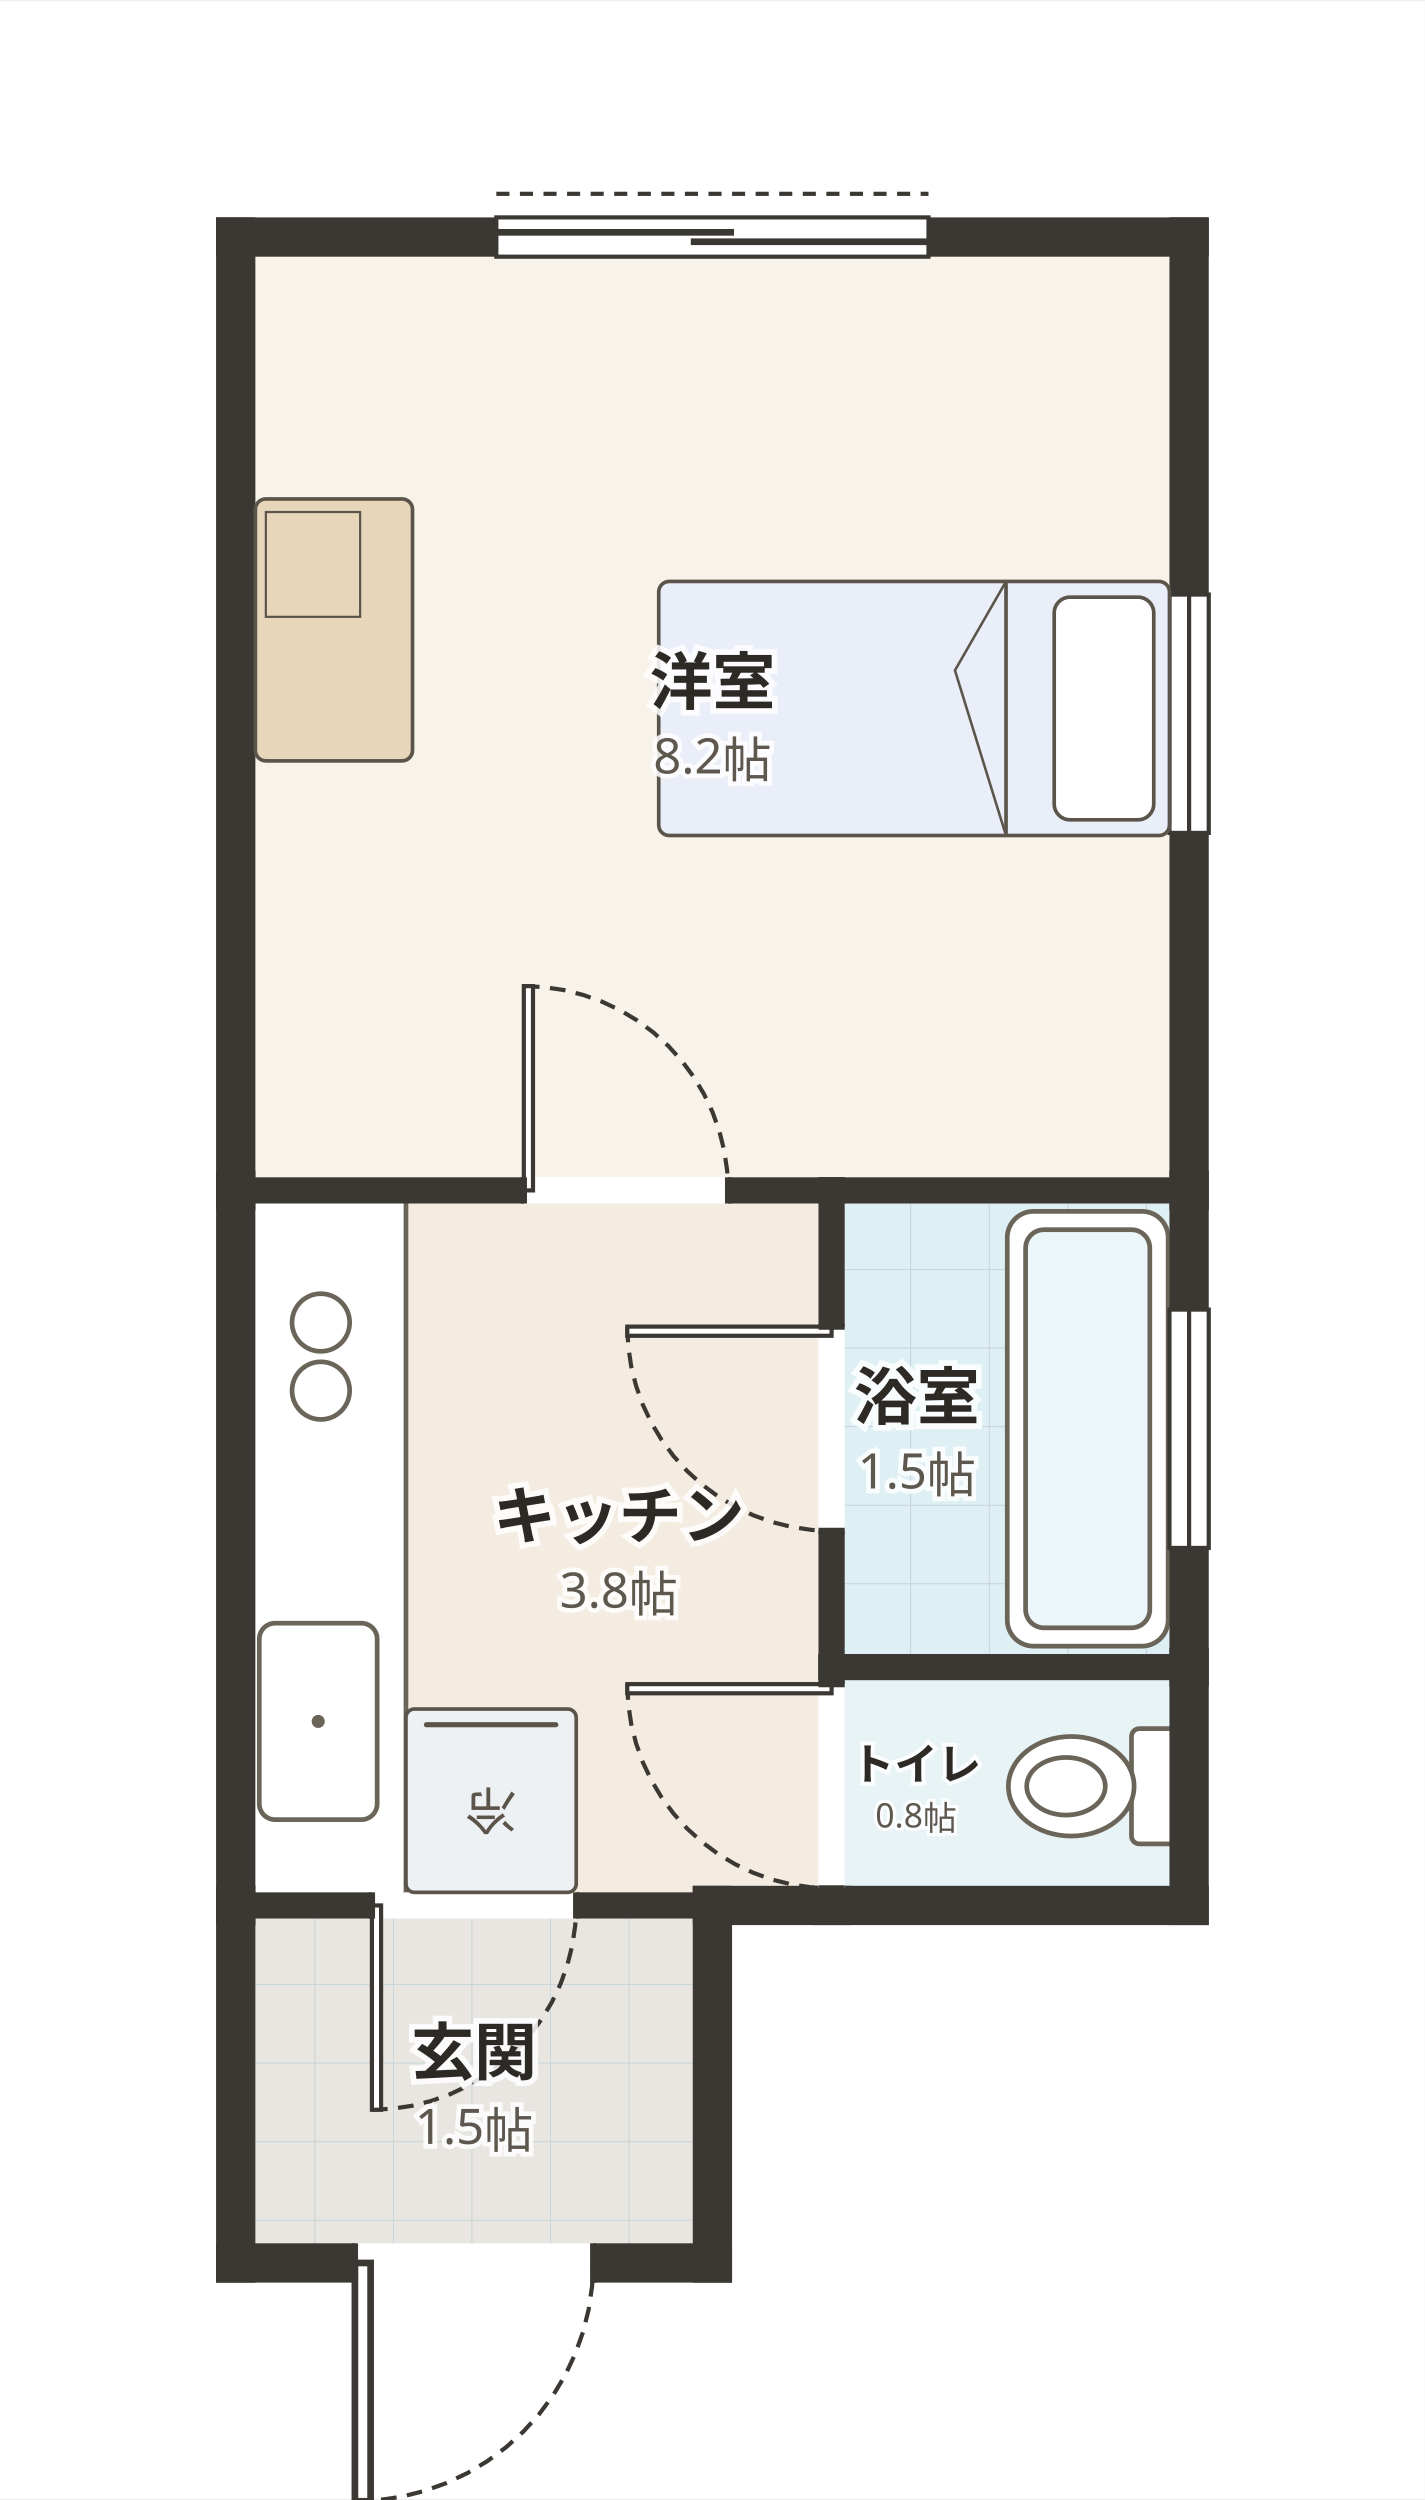
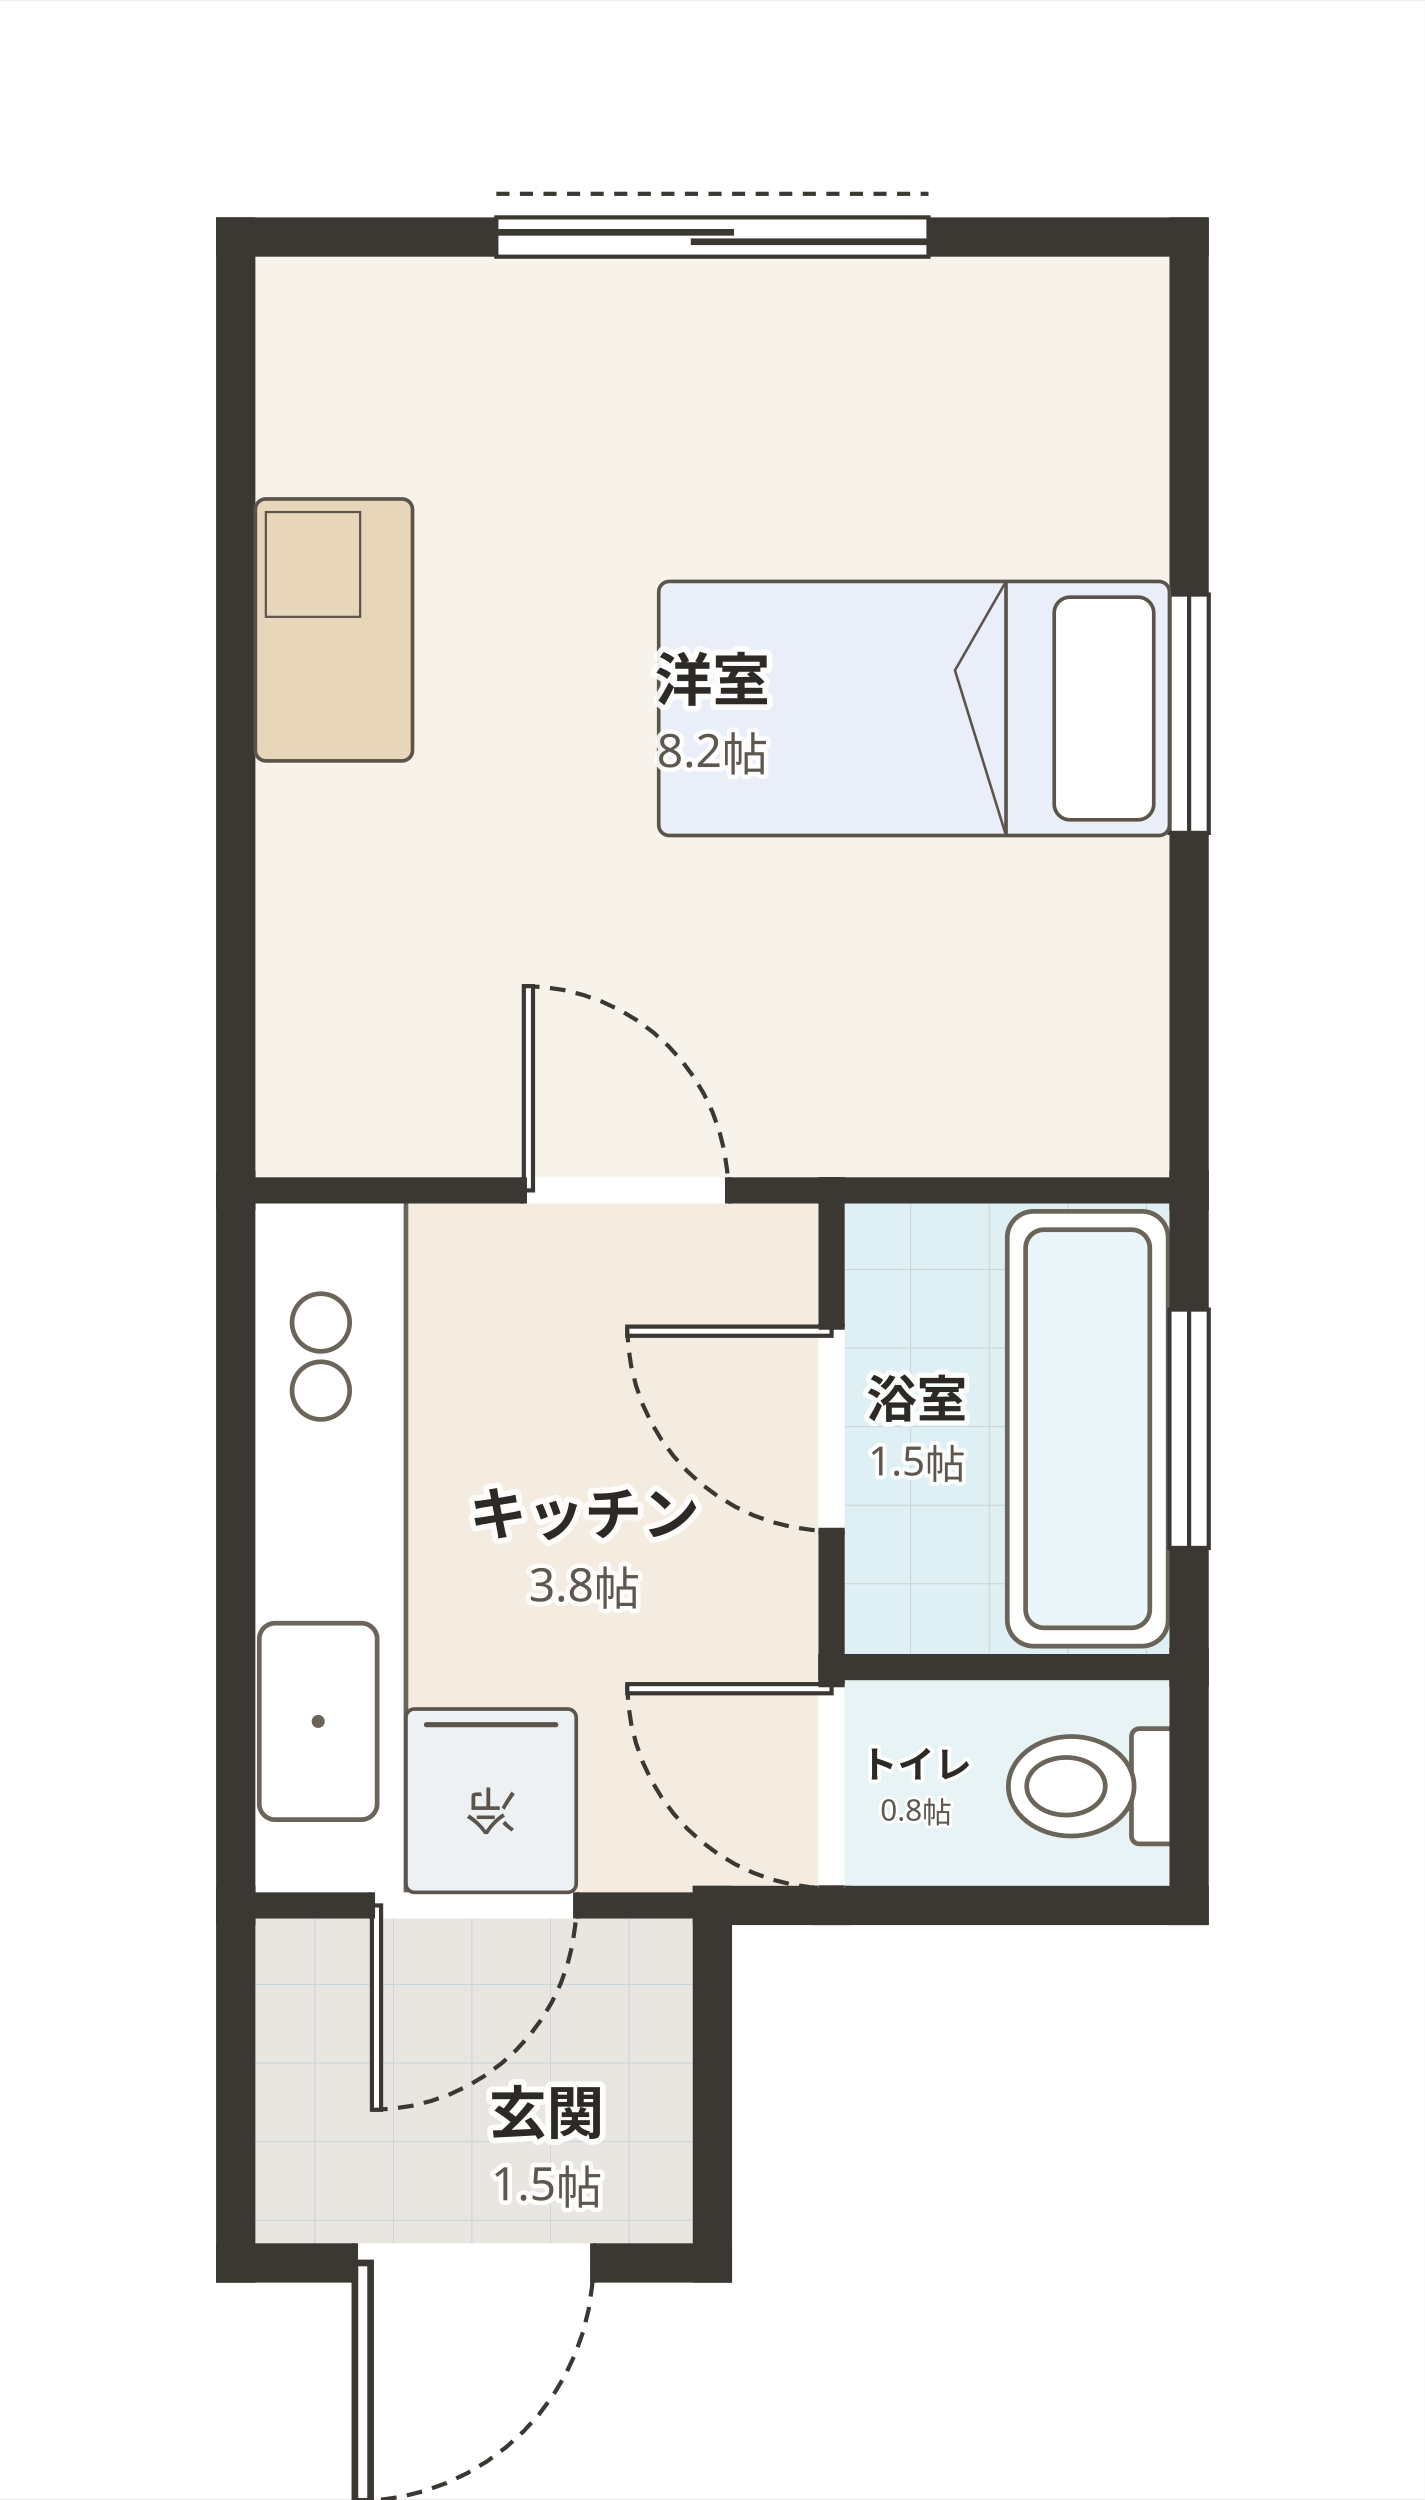
<svg xmlns="http://www.w3.org/2000/svg" width="326" height="572" viewBox="-900 -900 5440 9535">
  <rect x="-900" y="-900" width="5440" height="9535" fill="#ffffff" />
  <g>
    <g transform="translate(0 0)">
      <g>
        <defs>
          <g>
-             <clipPath id="floor_4e9f5b2ddc60-clip-room_ffda08e79db8">
+             <clipPath id="floor_81627ce90657-clip-room_7ca282f96539">
              <rect x="0" y="0" width="3640" height="3640" />
            </clipPath>
          </g>
          <g>
-             <clipPath id="floor_4e9f5b2ddc60-clip-room_7c7bd6e184ed">
+             <clipPath id="floor_81627ce90657-clip-room_94eed00b3cc8">
              <rect x="0" y="3640" width="2275" height="2730" />
            </clipPath>
          </g>
          <g>
-             <pattern id="floor_4e9f5b2ddc60-pat-room_beb4f0d42df0" patternUnits="userSpaceOnUse" width="300" height="300" patternTransform="translate(2275 3640)">
+             <pattern id="floor_81627ce90657-pat-room_9b54cdd1da84" patternUnits="userSpaceOnUse" width="300" height="300" patternTransform="translate(2275 3640)">
              <path d="M 300 0 L 0 0 0 300" fill="none" stroke="#c9d6da" stroke-width="8" />
            </pattern>
-             <clipPath id="floor_4e9f5b2ddc60-clip-room_beb4f0d42df0">
+             <clipPath id="floor_81627ce90657-clip-room_9b54cdd1da84">
              <rect x="2275" y="3640" width="1365" height="1820" />
            </clipPath>
          </g>
          <g>
-             <clipPath id="floor_4e9f5b2ddc60-clip-room_265d0c15e2e8">
+             <clipPath id="floor_81627ce90657-clip-room_8e1eed100151">
              <rect x="2275" y="5460" width="1365" height="910" />
            </clipPath>
          </g>
          <g>
-             <pattern id="floor_4e9f5b2ddc60-pat-room_eb35669a3d44" patternUnits="userSpaceOnUse" width="300" height="300" patternTransform="translate(0 6370)">
+             <pattern id="floor_81627ce90657-pat-room_fe78386f747e" patternUnits="userSpaceOnUse" width="300" height="300" patternTransform="translate(0 6370)">
              <path d="M 300 0 L 0 0 0 300" fill="none" stroke="#c9d6da" stroke-width="8" />
            </pattern>
-             <clipPath id="floor_4e9f5b2ddc60-clip-room_eb35669a3d44">
+             <clipPath id="floor_81627ce90657-clip-room_fe78386f747e">
              <rect x="0" y="6370" width="1820" height="1365" />
            </clipPath>
          </g>
        </defs>
        <g>
          <rect x="0" y="0" width="3640" height="3640" fill="#f7f3ea" />
-           <g clip-path="url(#floor_4e9f5b2ddc60-clip-room_ffda08e79db8)" />
+           <g clip-path="url(#floor_81627ce90657-clip-room_7ca282f96539)" />
        </g>
        <g>
          <rect x="0" y="3640" width="2275" height="2730" fill="#f4ece0" />
-           <g clip-path="url(#floor_4e9f5b2ddc60-clip-room_7c7bd6e184ed)">
+           <g clip-path="url(#floor_81627ce90657-clip-room_94eed00b3cc8)">
            <g transform="translate(1137.5 5005) rotate(270) translate(-1365 -1137.5)" pointer-events="none">
              <g>
                <rect x="0" y="0" width="2730" height="650" fill="#fff" stroke="#6b6458" stroke-width="18" />
                <g>
                  <rect x="327.6" y="90" width="750" height="450" rx="60" fill="#fff" stroke="#6b6458" stroke-width="18" />
                  <circle cx="702.6" cy="315" r="25" fill="#6b6458" />
                </g>
                <circle cx="1965.6" cy="325" r="110" fill="none" stroke="#6b6458" stroke-width="18" />
                <circle cx="2225.6" cy="325" r="110" fill="none" stroke="#6b6458" stroke-width="18" />
              </g>
            </g>
          </g>
        </g>
        <g>
          <rect x="2275" y="3640" width="1365" height="1820" fill="#dff0f5" />
-           <rect x="2275" y="3640" width="1365" height="1820" fill="url(#floor_4e9f5b2ddc60-pat-room_beb4f0d42df0)" />
-           <g clip-path="url(#floor_4e9f5b2ddc60-clip-room_beb4f0d42df0)">
+           <rect x="2275" y="3640" width="1365" height="1820" fill="url(#floor_81627ce90657-pat-room_9b54cdd1da84)" />
+           <g clip-path="url(#floor_81627ce90657-clip-room_9b54cdd1da84)">
            <g transform="translate(2957.5 4550) rotate(90) translate(-910 -682.5)" pointer-events="none">
              <g>
                <rect x="80" y="80" width="1660" height="614.25" rx="100" fill="#fff" stroke="#6b6458" stroke-width="18" />
                <rect x="150" y="150" width="1520" height="474.25" rx="70" fill="#eaf6fa" stroke="#6b6458" stroke-width="18" />
              </g>
            </g>
          </g>
        </g>
        <g>
          <rect x="2275" y="5460" width="1365" height="910" fill="#e8f3f6" />
-           <g clip-path="url(#floor_4e9f5b2ddc60-clip-room_265d0c15e2e8)">
+           <g clip-path="url(#floor_81627ce90657-clip-room_8e1eed100151)">
            <g transform="translate(2957.5 5915) rotate(90) translate(-455 -682.5)" pointer-events="none">
              <g>
                <rect x="235" y="40" width="440" height="180" rx="30" fill="#fff" stroke="#6b6458" stroke-width="18" />
                <ellipse cx="455" cy="450" rx="190" ry="240" fill="#fff" stroke="#6b6458" stroke-width="18" />
                <ellipse cx="455" cy="470" rx="110" ry="150" fill="none" stroke="#6b6458" stroke-width="18" />
              </g>
            </g>
          </g>
        </g>
        <g>
          <rect x="0" y="6370" width="1820" height="1365" fill="#e9e6e1" />
-           <rect x="0" y="6370" width="1820" height="1365" fill="url(#floor_4e9f5b2ddc60-pat-room_eb35669a3d44)" />
-           <g clip-path="url(#floor_4e9f5b2ddc60-clip-room_eb35669a3d44)" />
+           <rect x="0" y="6370" width="1820" height="1365" fill="url(#floor_81627ce90657-pat-room_fe78386f747e)" />
+           <g clip-path="url(#floor_81627ce90657-clip-room_fe78386f747e)" />
        </g>
        <g pointer-events="none">
          <rect x="-75" y="-75" width="1070" height="150" fill="#3b3833" />
          <rect x="2645" y="-75" width="1070" height="150" fill="#3b3833" />
          <rect x="-50" y="3590" width="1150" height="100" fill="#3b3833" />
          <rect x="1880" y="3590" width="445" height="100" fill="#3b3833" />
          <rect x="2225" y="3590" width="1465" height="100" fill="#3b3833" />
          <rect x="-50" y="6320" width="570" height="100" fill="#3b3833" />
          <rect x="1300" y="6320" width="570" height="100" fill="#3b3833" />
          <rect x="1745" y="6295" width="605" height="150" fill="#3b3833" />
          <rect x="2200" y="6295" width="1515" height="150" fill="#3b3833" />
          <rect x="2225" y="5410" width="1465" height="100" fill="#3b3833" />
          <rect x="-75" y="7660" width="530" height="150" fill="#3b3833" />
          <rect x="1365" y="7660" width="530" height="150" fill="#3b3833" />
          <rect x="-75" y="-75" width="150" height="3790" fill="#3b3833" />
          <rect x="-75" y="3565" width="150" height="2880" fill="#3b3833" />
          <rect x="-75" y="6295" width="150" height="1515" fill="#3b3833" />
          <rect x="3565" y="-75" width="150" height="1440" fill="#3b3833" />
          <rect x="3565" y="2275" width="150" height="1440" fill="#3b3833" />
          <rect x="3565" y="3565" width="150" height="530" fill="#3b3833" />
          <rect x="3565" y="5005" width="150" height="530" fill="#3b3833" />
          <rect x="3565" y="5385" width="150" height="1060" fill="#3b3833" />
          <rect x="2225" y="3590" width="100" height="570" fill="#3b3833" />
          <rect x="2225" y="4940" width="100" height="570" fill="#3b3833" />
          <rect x="2225" y="5410" width="100" height="115" fill="#3b3833" />
          <rect x="2225" y="6305" width="100" height="115" fill="#3b3833" />
          <rect x="1745" y="6295" width="150" height="1515" fill="#3b3833" />
        </g>
        <g pointer-events="none">
          <g>
            <polygon points="455,7810 1365,7810 1365,7660 455,7660" fill="#ffffff" />
            <polyline points="455,8645 544.196,8640.618 632.532,8627.515 719.159,8605.816 803.242,8575.73 883.971,8537.548 960.569,8491.637 1032.298,8438.44 1098.467,8378.467 1158.44,8312.298 1211.637,8240.569 1257.548,8163.971 1295.73,8083.242 1325.816,7999.159 1347.515,7912.532 1360.618,7824.196 1365,7735" fill="none" stroke="#3b3833" stroke-width="16" stroke-dasharray="60 40" />
            <polygon points="455,7735 515,7735 515,8645 455,8645" fill="#fff" stroke="#3b3833" stroke-width="25.6" />
            <polyline points="455,7810 455,7660" stroke="#3b3833" stroke-width="24" />
            <polyline points="1365,7810 1365,7660" stroke="#3b3833" stroke-width="24" />
          </g>
          <g>
            <polygon points="520,6320 1300,6320 1300,6420 520,6420" fill="#ffffff" />
            <polyline points="520,7150 596.453,7146.244 672.17,7135.013 746.422,7116.413 818.493,7090.626 887.689,7057.899 953.345,7018.546 1014.827,6972.948 1071.543,6921.543 1122.948,6864.827 1168.546,6803.345 1207.899,6737.689 1240.626,6668.493 1266.413,6596.422 1285.013,6522.17 1296.244,6446.453 1300,6370" fill="none" stroke="#3b3833" stroke-width="16" stroke-dasharray="60 40" />
            <polygon points="520,6370 555,6370 555,7150 520,7150" fill="#fff" stroke="#3b3833" stroke-width="16" />
            <polyline points="520,6320 520,6420" stroke="#3b3833" stroke-width="24" />
            <polyline points="1300,6320 1300,6420" stroke="#3b3833" stroke-width="24" />
          </g>
          <g>
            <polygon points="1100,3590 1880,3590 1880,3690 1100,3690" fill="#ffffff" />
            <polyline points="1100,2860 1176.453,2863.756 1252.17,2874.987 1326.422,2893.587 1398.493,2919.374 1467.689,2952.101 1533.345,2991.454 1594.827,3037.052 1651.543,3088.457 1702.948,3145.173 1748.546,3206.655 1787.899,3272.311 1820.626,3341.507 1846.413,3413.578 1865.013,3487.83 1876.244,3563.547 1880,3640" fill="none" stroke="#3b3833" stroke-width="16" stroke-dasharray="60 40" />
            <polygon points="1100,3640 1135,3640 1135,2860 1100,2860" fill="#fff" stroke="#3b3833" stroke-width="16" />
            <polyline points="1100,3590 1100,3690" stroke="#3b3833" stroke-width="24" />
            <polyline points="1880,3590 1880,3690" stroke="#3b3833" stroke-width="24" />
          </g>
          <g>
            <polygon points="2225,4160 2225,4940 2325,4940 2325,4160" fill="#ffffff" />
            <polyline points="1495,4160 1498.756,4236.453 1509.987,4312.17 1528.587,4386.422 1554.374,4458.493 1587.101,4527.689 1626.454,4593.345 1672.052,4654.827 1723.457,4711.543 1780.173,4762.948 1841.655,4808.546 1907.311,4847.899 1976.507,4880.626 2048.578,4906.413 2122.83,4925.013 2198.547,4936.244 2275,4940" fill="none" stroke="#3b3833" stroke-width="16" stroke-dasharray="60 40" />
            <polygon points="2275,4160 2275,4195 1495,4195 1495,4160" fill="#fff" stroke="#3b3833" stroke-width="16" />
            <polyline points="2225,4160 2325,4160" stroke="#3b3833" stroke-width="24" />
            <polyline points="2225,4940 2325,4940" stroke="#3b3833" stroke-width="24" />
          </g>
          <g>
            <polygon points="2225,5525 2225,6305 2325,6305 2325,5525" fill="#ffffff" />
            <polyline points="1495,5525 1498.756,5601.453 1509.987,5677.17 1528.587,5751.422 1554.374,5823.493 1587.101,5892.689 1626.454,5958.345 1672.052,6019.827 1723.457,6076.543 1780.173,6127.948 1841.655,6173.546 1907.311,6212.899 1976.507,6245.626 2048.578,6271.413 2122.83,6290.013 2198.547,6301.244 2275,6305" fill="none" stroke="#3b3833" stroke-width="16" stroke-dasharray="60 40" />
            <polygon points="2275,5525 2275,5560 1495,5560 1495,5525" fill="#fff" stroke="#3b3833" stroke-width="16" />
            <polyline points="2225,5525 2325,5525" stroke="#3b3833" stroke-width="24" />
            <polyline points="2225,6305 2325,6305" stroke="#3b3833" stroke-width="24" />
          </g>
          <g>
            <polygon points="995,-75 2645,-75 2645,75 995,75" fill="#fff" stroke="#3b3833" stroke-width="16" />
            <polyline points="995,-18 1902.5,-18" stroke="#3b3833" stroke-width="25.6" />
            <polyline points="1737.5,18 2645,18" stroke="#3b3833" stroke-width="25.6" />
            <polyline points="995,-165 2645,-165" stroke="#3b3833" stroke-width="16" stroke-dasharray="50 40" />
          </g>
          <g>
            <polygon points="3715,1365 3715,2275 3565,2275 3565,1365" fill="#fff" stroke="#3b3833" stroke-width="16" />
            <polyline points="3640,1365 3640,2275" stroke="#3b3833" stroke-width="16" />
          </g>
          <g>
            <polygon points="3715,4095 3715,5005 3565,5005 3565,4095" fill="#fff" stroke="#3b3833" stroke-width="16" />
            <polyline points="3640,4095 3640,5005" stroke="#3b3833" stroke-width="16" />
          </g>
        </g>
        <g>
          <g transform="translate(2590 1800) rotate(90)" pointer-events="none">
            <rect x="-485" y="-975" width="970" height="1950" rx="40" fill="#e9eef8" stroke="#5b544a" stroke-width="14" />
            <rect x="-425" y="-915" width="850" height="380" rx="60" fill="#fff" stroke="#5b544a" stroke-width="14" />
            <path d="M -485 -351 H 485" stroke="#5b544a" stroke-width="14" />
            <path d="M -485 -351 L -145.5 -156 L 485 -351" fill="none" stroke="#5b544a" stroke-width="9.8" />
          </g>
          <g transform="translate(375 1500) rotate(270)" pointer-events="none">
            <rect x="-500" y="-300" width="1000" height="600" rx="40" fill="#e8d6bb" stroke="#5b544a" stroke-width="14" />
            <rect x="50" y="-260" width="400" height="360" fill="none" stroke="#5b544a" stroke-width="8.4" />
          </g>
          <g transform="translate(975 5970) rotate(180)" pointer-events="none">
            <rect x="-325" y="-350" width="650" height="700" rx="32.5" fill="#eef1f3" stroke="#5b544a" stroke-width="14" />
            <path d="M -247 290 H 247" stroke="#5b544a" stroke-width="19.6" stroke-linecap="round" />
            <text x="0" y="35" font-size="195" text-anchor="middle" fill="#5b544a" font-family="sans-serif">冷</text>
          </g>
        </g>
        <g pointer-events="none" font-family="'Hiragino Sans','Noto Sans JP','Yu Gothic',sans-serif" text-anchor="middle">
-           <text x="1820" y="1784" font-size="240" font-weight="600" fill="#2d2a26" paint-order="stroke" stroke="rgba(255,255,255,0.85)" stroke-width="43.2">洋室</text>
-           <text x="1820" y="2048" font-size="187.2" fill="#5d574e" paint-order="stroke" stroke="rgba(255,255,255,0.85)" stroke-width="36">8.2帖</text>
-         </g>
-         <g pointer-events="none" font-family="'Hiragino Sans','Noto Sans JP','Yu Gothic',sans-serif" text-anchor="middle">
-           <text x="1462.5" y="4969" font-size="240" font-weight="600" fill="#2d2a26" paint-order="stroke" stroke="rgba(255,255,255,0.85)" stroke-width="43.2">キッチン</text>
-           <text x="1462.5" y="5233" font-size="187.2" fill="#5d574e" paint-order="stroke" stroke="rgba(255,255,255,0.85)" stroke-width="36">3.8帖</text>
-         </g>
-         <g pointer-events="none" font-family="'Hiragino Sans','Noto Sans JP','Yu Gothic',sans-serif" text-anchor="middle">
-           <text x="2600.375" y="4514" font-size="240" font-weight="600" fill="#2d2a26" paint-order="stroke" stroke="rgba(255,255,255,0.85)" stroke-width="43.2">浴室</text>
-           <text x="2600.375" y="4778" font-size="187.2" fill="#5d574e" paint-order="stroke" stroke="rgba(255,255,255,0.85)" stroke-width="36">1.5帖</text>
-         </g>
-         <g pointer-events="none" font-family="'Hiragino Sans','Noto Sans JP','Yu Gothic',sans-serif" text-anchor="middle">
-           <text x="2597.5" y="5890.182" font-size="165.455" font-weight="600" fill="#2d2a26" paint-order="stroke" stroke="rgba(255,255,255,0.85)" stroke-width="29.782">トイレ</text>
-           <text x="2597.5" y="6072.182" font-size="129.055" fill="#5d574e" paint-order="stroke" stroke="rgba(255,255,255,0.85)" stroke-width="24.818">0.8帖</text>
-         </g>
-         <g pointer-events="none" font-family="'Hiragino Sans','Noto Sans JP','Yu Gothic',sans-serif" text-anchor="middle">
-           <text x="910" y="7016.5" font-size="240" font-weight="600" fill="#2d2a26" paint-order="stroke" stroke="rgba(255,255,255,0.85)" stroke-width="43.2">玄関</text>
-           <text x="910" y="7280.5" font-size="187.2" fill="#5d574e" paint-order="stroke" stroke="rgba(255,255,255,0.85)" stroke-width="36">1.5帖</text>
+           <text x="1820" y="1770.28" font-size="220" font-weight="600" fill="#2d2a26" paint-order="stroke" stroke="rgba(255,255,255,0.9)" stroke-width="44" stroke-linejoin="round">洋室</text>
+           <text x="1820" y="2023.72" font-size="176" font-weight="400" fill="#5d574e" paint-order="stroke" stroke="rgba(255,255,255,0.9)" stroke-width="35.2" stroke-linejoin="round">8.2帖</text>
+         </g>
+         <g pointer-events="none" font-family="'Hiragino Sans','Noto Sans JP','Yu Gothic',sans-serif" text-anchor="middle">
+           <text x="1331.25" y="4955.28" font-size="220" font-weight="600" fill="#2d2a26" paint-order="stroke" stroke="rgba(255,255,255,0.9)" stroke-width="44" stroke-linejoin="round">キッチン</text>
+           <text x="1331.25" y="5208.72" font-size="176" font-weight="400" fill="#5d574e" paint-order="stroke" stroke="rgba(255,255,255,0.9)" stroke-width="35.2" stroke-linejoin="round">3.8帖</text>
+         </g>
+         <g pointer-events="none" font-family="'Hiragino Sans','Noto Sans JP','Yu Gothic',sans-serif" text-anchor="middle">
+           <text x="2600.375" y="4506.54" font-size="192.299" font-weight="600" fill="#2d2a26" paint-order="stroke" stroke="rgba(255,255,255,0.9)" stroke-width="38.46" stroke-linejoin="round">浴室</text>
+           <text x="2600.375" y="4728.069" font-size="153.839" font-weight="400" fill="#5d574e" paint-order="stroke" stroke="rgba(255,255,255,0.9)" stroke-width="30.768" stroke-linejoin="round">1.5帖</text>
+         </g>
+         <g pointer-events="none" font-family="'Hiragino Sans','Noto Sans JP','Yu Gothic',sans-serif" text-anchor="middle">
+           <text x="2597.5" y="5882.983" font-size="141.667" font-weight="600" fill="#2d2a26" paint-order="stroke" stroke="rgba(255,255,255,0.9)" stroke-width="28.333" stroke-linejoin="round">トイレ</text>
+           <text x="2597.5" y="6046.183" font-size="113.333" font-weight="400" fill="#5d574e" paint-order="stroke" stroke="rgba(255,255,255,0.9)" stroke-width="22.667" stroke-linejoin="round">0.8帖</text>
+         </g>
+         <g pointer-events="none" font-family="'Hiragino Sans','Noto Sans JP','Yu Gothic',sans-serif" text-anchor="middle">
+           <text x="1186.8" y="7242.075" font-size="220" font-weight="600" fill="#2d2a26" paint-order="stroke" stroke="rgba(255,255,255,0.9)" stroke-width="44" stroke-linejoin="round">玄関</text>
+           <text x="1186.8" y="7495.515" font-size="176" font-weight="400" fill="#5d574e" paint-order="stroke" stroke="rgba(255,255,255,0.9)" stroke-width="35.2" stroke-linejoin="round">1.5帖</text>
        </g>
      </g>
    </g>
  </g>
</svg>
